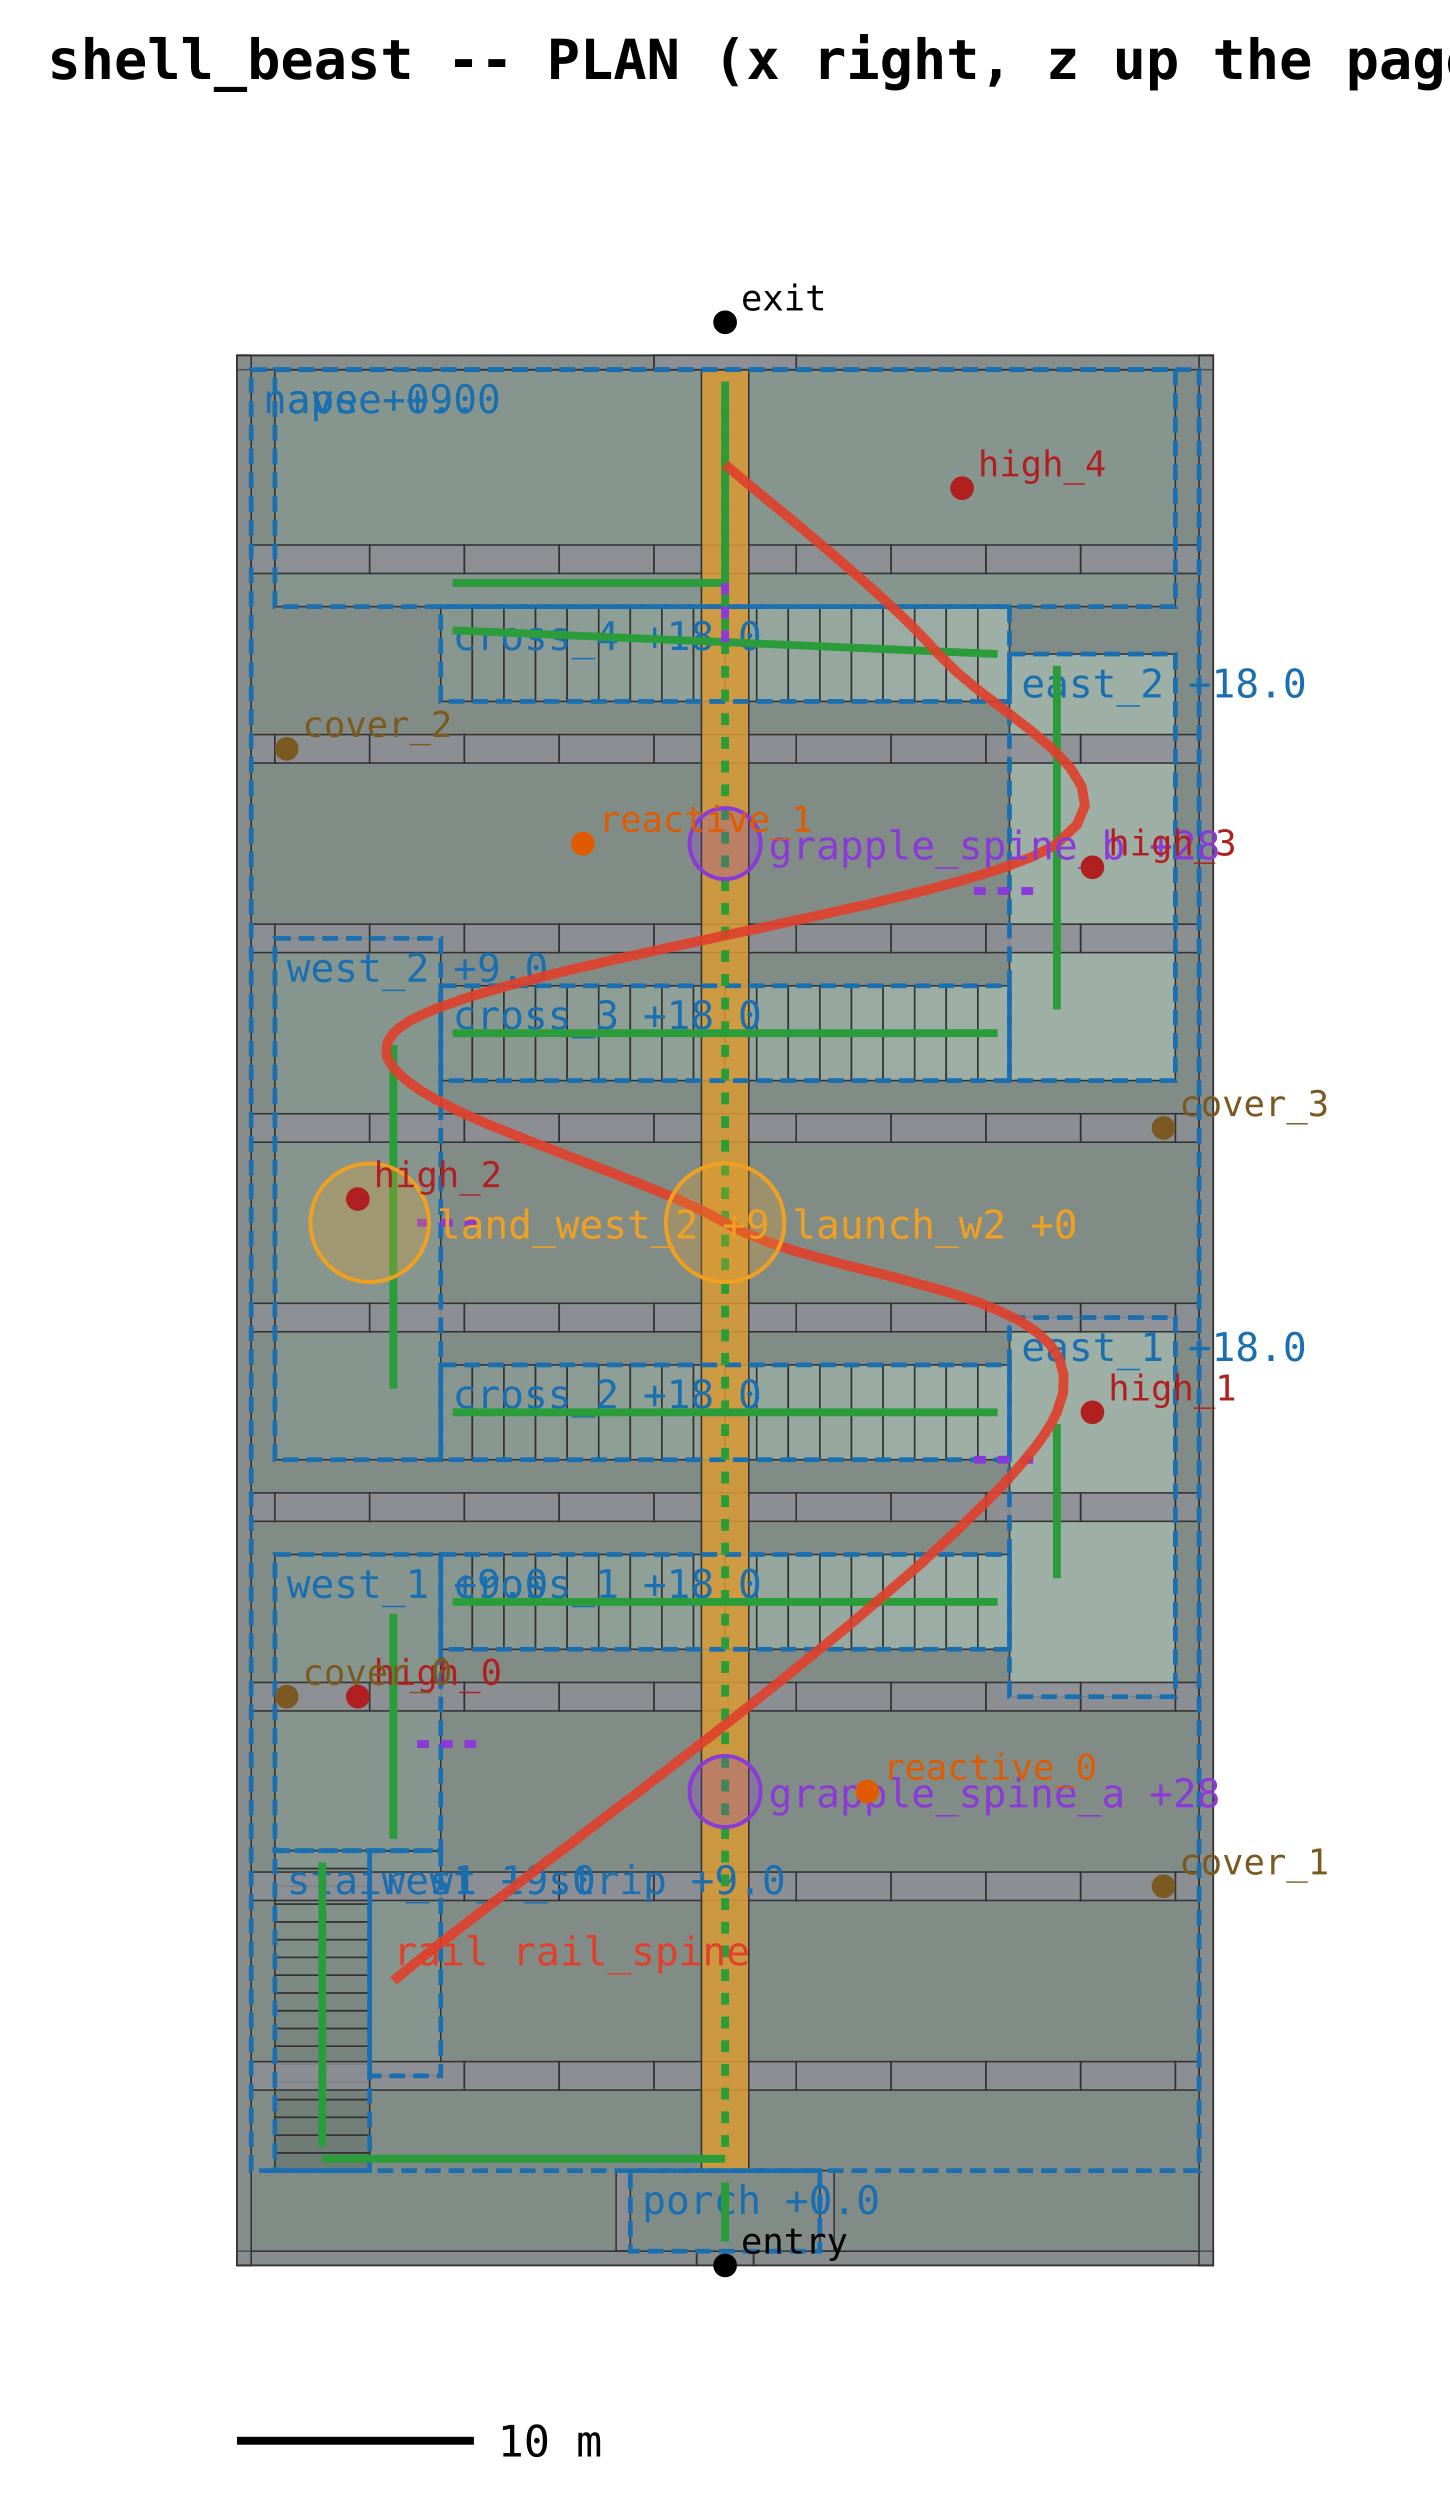
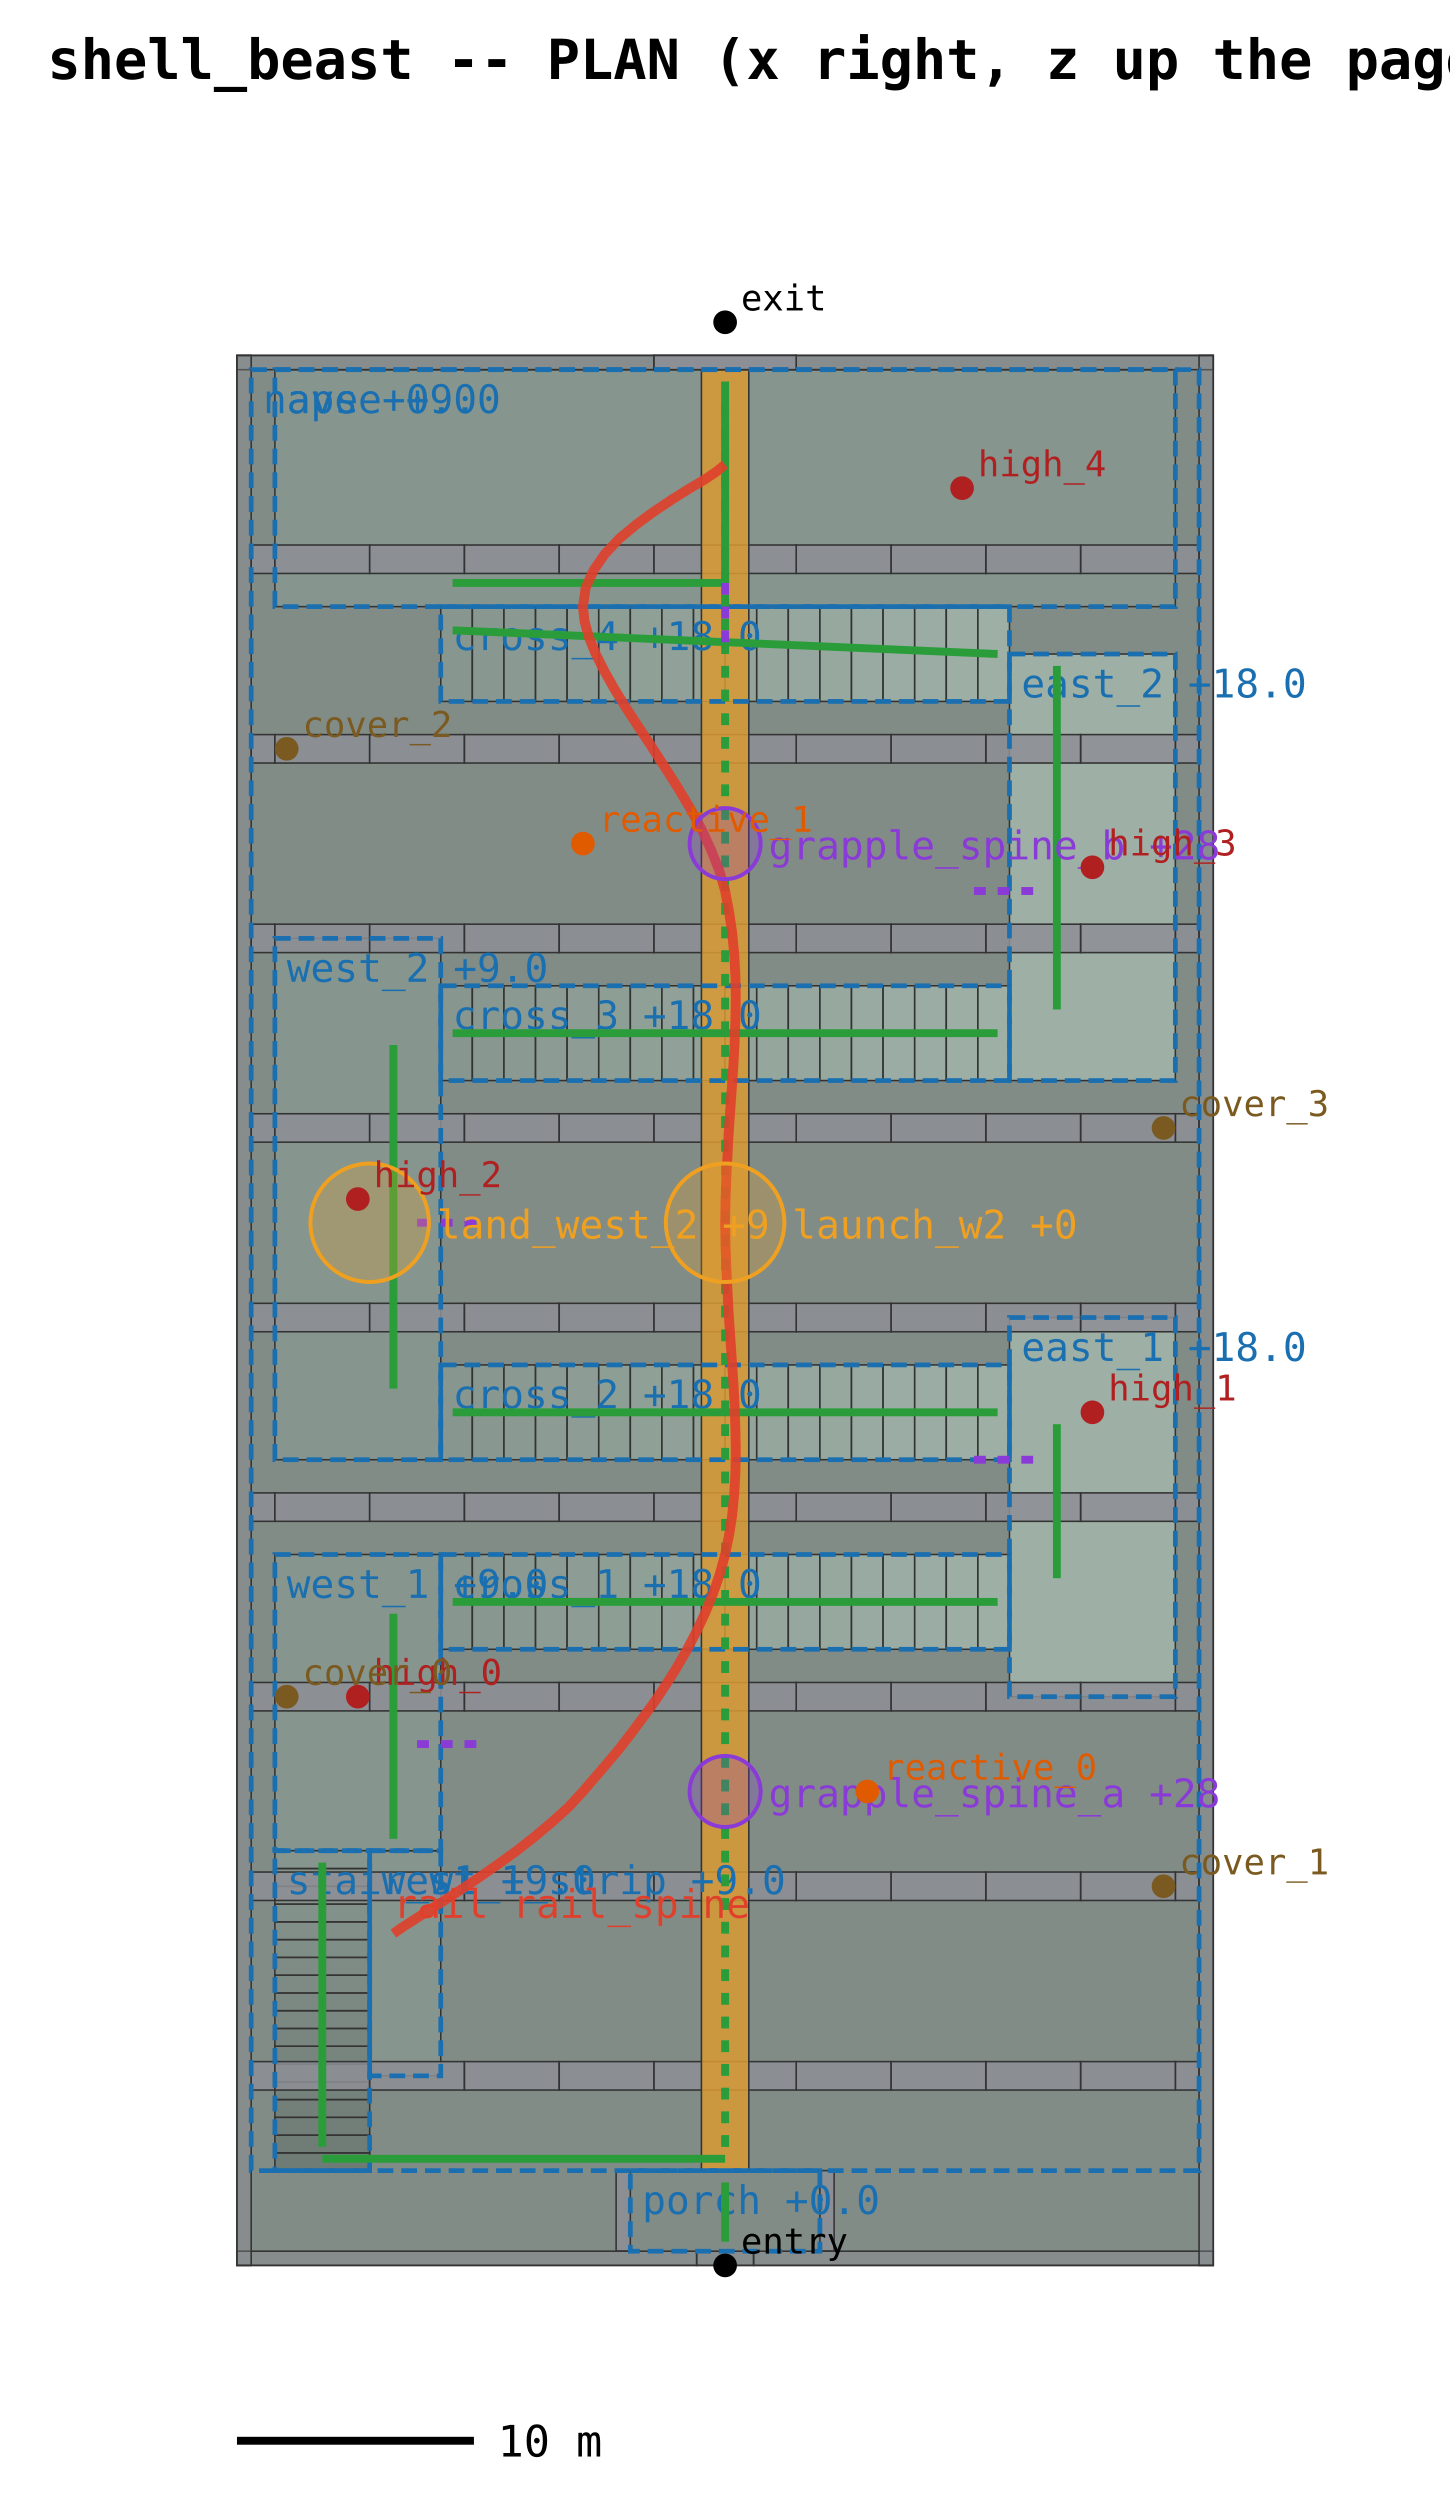
<svg xmlns="http://www.w3.org/2000/svg" width="367" height="633" viewBox="0 0 367 633" font-family="monospace" font-size="11">
  <rect width="100%%" height="100%%" fill="#f4f4f2" />
  <text x="12" y="20" font-size="14" font-weight="bold">shell_beast -- PLAN (x right, z up the page; entry at bottom)</text>
  <rect x="60.0" y="90.0" width="247.2" height="483.6" fill="#6c7872" fill-opacity="0.85" stroke="#333" stroke-width="0.4" />
  <rect x="69.6" y="545.1" width="24.0" height="4.5" fill="#6c7972" fill-opacity="0.85" stroke="#333" stroke-width="0.4" />
  <rect x="69.6" y="540.6" width="24.0" height="4.5" fill="#6e7b74" fill-opacity="0.85" stroke="#333" stroke-width="0.4" />
  <rect x="69.6" y="536.1" width="24.0" height="4.5" fill="#707d76" fill-opacity="0.85" stroke="#333" stroke-width="0.4" />
  <rect x="69.6" y="531.6" width="24.0" height="4.5" fill="#717e77" fill-opacity="0.85" stroke="#333" stroke-width="0.4" />
  <rect x="69.6" y="527.1" width="24.0" height="4.5" fill="#738079" fill-opacity="0.85" stroke="#333" stroke-width="0.4" />
  <rect x="69.6" y="522.6" width="24.0" height="4.5" fill="#75827b" fill-opacity="0.85" stroke="#333" stroke-width="0.4" />
  <rect x="69.6" y="518.1" width="24.0" height="4.5" fill="#76847d" fill-opacity="0.85" stroke="#333" stroke-width="0.4" />
  <rect x="156.0" y="549.6" width="3.6" height="20.4" fill="#8d9096" fill-opacity="0.85" stroke="#333" stroke-width="0.4" />
  <rect x="207.6" y="549.6" width="3.6" height="20.4" fill="#8d9096" fill-opacity="0.85" stroke="#333" stroke-width="0.4" />
  <rect x="69.6" y="513.6" width="24.0" height="4.5" fill="#77857e" fill-opacity="0.85" stroke="#333" stroke-width="0.4" />
  <rect x="69.6" y="509.1" width="24.0" height="4.5" fill="#798780" fill-opacity="0.85" stroke="#333" stroke-width="0.4" />
  <rect x="69.6" y="504.6" width="24.0" height="4.5" fill="#7b8982" fill-opacity="0.85" stroke="#333" stroke-width="0.4" />
  <rect x="69.6" y="500.1" width="24.0" height="4.5" fill="#7d8b84" fill-opacity="0.85" stroke="#333" stroke-width="0.4" />
  <rect x="69.6" y="495.6" width="24.0" height="4.5" fill="#7e8c85" fill-opacity="0.85" stroke="#333" stroke-width="0.4" />
  <rect x="69.6" y="491.1" width="24.0" height="4.5" fill="#7f8e86" fill-opacity="0.85" stroke="#333" stroke-width="0.4" />
  <rect x="69.6" y="486.6" width="24.0" height="4.5" fill="#819088" fill-opacity="0.85" stroke="#333" stroke-width="0.4" />
  <rect x="69.6" y="482.1" width="24.0" height="4.5" fill="#83928a" fill-opacity="0.85" stroke="#333" stroke-width="0.4" />
  <rect x="69.6" y="477.6" width="24.0" height="4.5" fill="#84938b" fill-opacity="0.85" stroke="#333" stroke-width="0.4" />
  <rect x="69.6" y="473.1" width="24.0" height="4.5" fill="#86958d" fill-opacity="0.85" stroke="#333" stroke-width="0.4" />
  <rect x="165.6" y="90.0" width="36.0" height="3.6" fill="#8d9096" fill-opacity="0.85" stroke="#333" stroke-width="0.4" />
  <rect x="93.6" y="468.6" width="18.0" height="57.0" fill="#87978f" fill-opacity="0.85" stroke="#333" stroke-width="0.4" />
  <rect x="69.6" y="393.6" width="42.0" height="75.0" fill="#87978f" fill-opacity="0.85" stroke="#333" stroke-width="0.4" />
  <rect x="69.6" y="237.6" width="42.0" height="132.0" fill="#87978f" fill-opacity="0.85" stroke="#333" stroke-width="0.4" />
  <rect x="69.6" y="93.6" width="228.0" height="60.0" fill="#87978f" fill-opacity="0.85" stroke="#333" stroke-width="0.4" />
  <rect x="69.6" y="468.6" width="24.0" height="4.5" fill="#87978f" fill-opacity="0.85" stroke="#333" stroke-width="0.4" />
  <rect x="111.6" y="393.6" width="8.0" height="24.0" fill="#889890" fill-opacity="0.85" stroke="#333" stroke-width="0.4" />
  <rect x="111.6" y="345.6" width="8.0" height="24.0" fill="#889890" fill-opacity="0.85" stroke="#333" stroke-width="0.4" />
  <rect x="111.6" y="249.6" width="8.0" height="24.0" fill="#889890" fill-opacity="0.85" stroke="#333" stroke-width="0.4" />
  <rect x="111.6" y="153.6" width="8.0" height="24.0" fill="#889890" fill-opacity="0.85" stroke="#333" stroke-width="0.4" />
  <rect x="119.6" y="393.6" width="8.0" height="24.0" fill="#8a9a92" fill-opacity="0.85" stroke="#333" stroke-width="0.4" />
  <rect x="119.6" y="345.6" width="8.0" height="24.0" fill="#8a9a92" fill-opacity="0.85" stroke="#333" stroke-width="0.4" />
  <rect x="119.6" y="249.6" width="8.0" height="24.0" fill="#8a9a92" fill-opacity="0.85" stroke="#333" stroke-width="0.4" />
  <rect x="119.6" y="153.6" width="8.0" height="24.0" fill="#8a9a92" fill-opacity="0.85" stroke="#333" stroke-width="0.4" />
  <rect x="127.6" y="393.6" width="8.0" height="24.0" fill="#8c9c94" fill-opacity="0.85" stroke="#333" stroke-width="0.4" />
  <rect x="127.6" y="345.6" width="8.0" height="24.0" fill="#8c9c94" fill-opacity="0.85" stroke="#333" stroke-width="0.4" />
  <rect x="127.6" y="249.6" width="8.0" height="24.0" fill="#8c9c94" fill-opacity="0.85" stroke="#333" stroke-width="0.4" />
  <rect x="127.6" y="153.6" width="8.0" height="24.0" fill="#8c9c94" fill-opacity="0.85" stroke="#333" stroke-width="0.4" />
  <rect x="135.6" y="393.6" width="8.0" height="24.0" fill="#8e9e96" fill-opacity="0.85" stroke="#333" stroke-width="0.4" />
  <rect x="135.6" y="345.6" width="8.0" height="24.0" fill="#8e9e96" fill-opacity="0.85" stroke="#333" stroke-width="0.4" />
  <rect x="135.6" y="249.6" width="8.0" height="24.0" fill="#8e9e96" fill-opacity="0.85" stroke="#333" stroke-width="0.4" />
  <rect x="135.6" y="153.6" width="8.0" height="24.0" fill="#8e9e96" fill-opacity="0.85" stroke="#333" stroke-width="0.4" />
  <rect x="143.6" y="393.6" width="8.0" height="24.0" fill="#8f9f97" fill-opacity="0.85" stroke="#333" stroke-width="0.4" />
  <rect x="143.6" y="345.6" width="8.0" height="24.0" fill="#8f9f97" fill-opacity="0.85" stroke="#333" stroke-width="0.4" />
  <rect x="143.6" y="249.6" width="8.0" height="24.0" fill="#8f9f97" fill-opacity="0.85" stroke="#333" stroke-width="0.4" />
  <rect x="143.6" y="153.6" width="8.0" height="24.0" fill="#8f9f97" fill-opacity="0.85" stroke="#333" stroke-width="0.4" />
  <rect x="151.6" y="393.6" width="8.0" height="24.0" fill="#90a198" fill-opacity="0.85" stroke="#333" stroke-width="0.4" />
  <rect x="151.6" y="345.6" width="8.0" height="24.0" fill="#90a198" fill-opacity="0.85" stroke="#333" stroke-width="0.4" />
  <rect x="151.6" y="249.6" width="8.0" height="24.0" fill="#90a198" fill-opacity="0.85" stroke="#333" stroke-width="0.4" />
  <rect x="151.6" y="153.6" width="8.0" height="24.0" fill="#90a198" fill-opacity="0.85" stroke="#333" stroke-width="0.4" />
  <rect x="159.6" y="393.6" width="8.0" height="24.0" fill="#92a39a" fill-opacity="0.85" stroke="#333" stroke-width="0.4" />
  <rect x="159.6" y="345.6" width="8.0" height="24.0" fill="#92a39a" fill-opacity="0.85" stroke="#333" stroke-width="0.4" />
  <rect x="159.6" y="249.6" width="8.0" height="24.0" fill="#92a39a" fill-opacity="0.85" stroke="#333" stroke-width="0.4" />
  <rect x="159.6" y="153.6" width="8.0" height="24.0" fill="#92a39a" fill-opacity="0.85" stroke="#333" stroke-width="0.4" />
  <rect x="167.6" y="393.6" width="8.0" height="24.0" fill="#94a59c" fill-opacity="0.85" stroke="#333" stroke-width="0.4" />
  <rect x="167.6" y="345.6" width="8.0" height="24.0" fill="#94a59c" fill-opacity="0.85" stroke="#333" stroke-width="0.4" />
  <rect x="167.6" y="249.6" width="8.0" height="24.0" fill="#94a59c" fill-opacity="0.85" stroke="#333" stroke-width="0.4" />
  <rect x="167.6" y="153.6" width="8.0" height="24.0" fill="#94a59c" fill-opacity="0.85" stroke="#333" stroke-width="0.4" />
  <rect x="175.6" y="393.6" width="8.0" height="24.0" fill="#95a69d" fill-opacity="0.85" stroke="#333" stroke-width="0.4" />
  <rect x="175.6" y="345.6" width="8.0" height="24.0" fill="#95a69d" fill-opacity="0.85" stroke="#333" stroke-width="0.4" />
  <rect x="175.6" y="249.6" width="8.0" height="24.0" fill="#95a69d" fill-opacity="0.85" stroke="#333" stroke-width="0.4" />
  <rect x="175.6" y="153.6" width="8.0" height="24.0" fill="#95a69d" fill-opacity="0.85" stroke="#333" stroke-width="0.4" />
  <rect x="183.6" y="393.6" width="8.0" height="24.0" fill="#97a89f" fill-opacity="0.85" stroke="#333" stroke-width="0.4" />
  <rect x="183.6" y="345.6" width="8.0" height="24.0" fill="#97a89f" fill-opacity="0.85" stroke="#333" stroke-width="0.4" />
  <rect x="183.6" y="249.6" width="8.0" height="24.0" fill="#97a89f" fill-opacity="0.85" stroke="#333" stroke-width="0.4" />
  <rect x="183.6" y="153.6" width="8.0" height="24.0" fill="#97a89f" fill-opacity="0.85" stroke="#333" stroke-width="0.4" />
  <rect x="191.6" y="393.6" width="8.0" height="24.0" fill="#99aaa1" fill-opacity="0.85" stroke="#333" stroke-width="0.4" />
  <rect x="191.6" y="345.6" width="8.0" height="24.0" fill="#99aaa1" fill-opacity="0.85" stroke="#333" stroke-width="0.4" />
  <rect x="191.6" y="249.6" width="8.0" height="24.0" fill="#99aaa1" fill-opacity="0.85" stroke="#333" stroke-width="0.4" />
  <rect x="191.6" y="153.6" width="8.0" height="24.0" fill="#99aaa1" fill-opacity="0.85" stroke="#333" stroke-width="0.4" />
  <rect x="199.6" y="393.6" width="8.0" height="24.0" fill="#9aaca3" fill-opacity="0.85" stroke="#333" stroke-width="0.4" />
  <rect x="199.6" y="345.6" width="8.0" height="24.0" fill="#9aaca3" fill-opacity="0.85" stroke="#333" stroke-width="0.4" />
  <rect x="199.6" y="249.6" width="8.0" height="24.0" fill="#9aaca3" fill-opacity="0.85" stroke="#333" stroke-width="0.4" />
  <rect x="199.6" y="153.6" width="8.0" height="24.0" fill="#9aaca3" fill-opacity="0.85" stroke="#333" stroke-width="0.4" />
  <rect x="207.6" y="393.6" width="8.0" height="24.0" fill="#9bada4" fill-opacity="0.85" stroke="#333" stroke-width="0.4" />
  <rect x="207.6" y="345.6" width="8.0" height="24.0" fill="#9bada4" fill-opacity="0.85" stroke="#333" stroke-width="0.4" />
  <rect x="207.6" y="249.6" width="8.0" height="24.0" fill="#9bada4" fill-opacity="0.85" stroke="#333" stroke-width="0.4" />
  <rect x="207.6" y="153.6" width="8.0" height="24.0" fill="#9bada4" fill-opacity="0.85" stroke="#333" stroke-width="0.4" />
  <rect x="215.6" y="393.6" width="8.0" height="24.0" fill="#9dafa6" fill-opacity="0.85" stroke="#333" stroke-width="0.4" />
  <rect x="215.6" y="345.6" width="8.0" height="24.0" fill="#9dafa6" fill-opacity="0.85" stroke="#333" stroke-width="0.4" />
  <rect x="215.6" y="249.6" width="8.0" height="24.0" fill="#9dafa6" fill-opacity="0.85" stroke="#333" stroke-width="0.4" />
  <rect x="215.6" y="153.6" width="8.0" height="24.0" fill="#9dafa6" fill-opacity="0.85" stroke="#333" stroke-width="0.4" />
  <rect x="223.6" y="393.6" width="8.0" height="24.0" fill="#9fb1a8" fill-opacity="0.85" stroke="#333" stroke-width="0.4" />
  <rect x="223.6" y="345.6" width="8.0" height="24.0" fill="#9fb1a8" fill-opacity="0.85" stroke="#333" stroke-width="0.4" />
  <rect x="223.6" y="249.6" width="8.0" height="24.0" fill="#9fb1a8" fill-opacity="0.85" stroke="#333" stroke-width="0.4" />
  <rect x="223.6" y="153.6" width="8.0" height="24.0" fill="#9fb1a8" fill-opacity="0.85" stroke="#333" stroke-width="0.4" />
  <rect x="231.6" y="393.6" width="8.0" height="24.0" fill="#a0b2a9" fill-opacity="0.85" stroke="#333" stroke-width="0.4" />
  <rect x="231.6" y="345.6" width="8.0" height="24.0" fill="#a0b2a9" fill-opacity="0.85" stroke="#333" stroke-width="0.4" />
  <rect x="231.6" y="249.6" width="8.0" height="24.0" fill="#a0b2a9" fill-opacity="0.85" stroke="#333" stroke-width="0.4" />
  <rect x="231.6" y="153.6" width="8.0" height="24.0" fill="#a0b2a9" fill-opacity="0.85" stroke="#333" stroke-width="0.4" />
  <rect x="239.6" y="393.6" width="8.0" height="24.0" fill="#a2b4ab" fill-opacity="0.85" stroke="#333" stroke-width="0.4" />
  <rect x="239.6" y="345.6" width="8.0" height="24.0" fill="#a2b4ab" fill-opacity="0.85" stroke="#333" stroke-width="0.4" />
  <rect x="239.6" y="249.6" width="8.0" height="24.0" fill="#a2b4ab" fill-opacity="0.85" stroke="#333" stroke-width="0.4" />
  <rect x="239.6" y="153.6" width="8.0" height="24.0" fill="#a2b4ab" fill-opacity="0.85" stroke="#333" stroke-width="0.4" />
  <rect x="255.6" y="333.6" width="42.0" height="96.0" fill="#a3b6ac" fill-opacity="0.85" stroke="#333" stroke-width="0.4" />
  <rect x="255.6" y="165.6" width="42.0" height="108.0" fill="#a3b6ac" fill-opacity="0.85" stroke="#333" stroke-width="0.4" />
  <rect x="247.6" y="393.6" width="8.0" height="24.0" fill="#a3b6ac" fill-opacity="0.85" stroke="#333" stroke-width="0.4" />
  <rect x="247.6" y="345.6" width="8.0" height="24.0" fill="#a3b6ac" fill-opacity="0.85" stroke="#333" stroke-width="0.4" />
  <rect x="247.6" y="249.6" width="8.0" height="24.0" fill="#a3b6ac" fill-opacity="0.85" stroke="#333" stroke-width="0.4" />
  <rect x="247.6" y="153.6" width="8.0" height="24.0" fill="#a3b6ac" fill-opacity="0.85" stroke="#333" stroke-width="0.4" />
  <rect x="63.6" y="522.0" width="6.0" height="7.2" fill="#8d9096" fill-opacity="0.85" stroke="#333" stroke-width="0.4" />
  <rect x="297.6" y="522.0" width="6.0" height="7.2" fill="#8d9096" fill-opacity="0.85" stroke="#333" stroke-width="0.4" />
  <rect x="63.6" y="474.0" width="6.0" height="7.2" fill="#8d9096" fill-opacity="0.85" stroke="#333" stroke-width="0.4" />
  <rect x="297.6" y="474.0" width="6.0" height="7.2" fill="#8d9096" fill-opacity="0.85" stroke="#333" stroke-width="0.4" />
  <rect x="63.6" y="426.0" width="6.0" height="7.2" fill="#8d9096" fill-opacity="0.85" stroke="#333" stroke-width="0.4" />
  <rect x="297.6" y="426.0" width="6.0" height="7.2" fill="#8d9096" fill-opacity="0.85" stroke="#333" stroke-width="0.4" />
  <rect x="63.6" y="378.0" width="6.0" height="7.2" fill="#8d9096" fill-opacity="0.85" stroke="#333" stroke-width="0.4" />
  <rect x="297.6" y="378.0" width="6.0" height="7.2" fill="#8d9096" fill-opacity="0.85" stroke="#333" stroke-width="0.4" />
  <rect x="63.6" y="330.0" width="6.0" height="7.2" fill="#8d9096" fill-opacity="0.85" stroke="#333" stroke-width="0.4" />
  <rect x="297.6" y="330.0" width="6.0" height="7.2" fill="#8d9096" fill-opacity="0.85" stroke="#333" stroke-width="0.4" />
  <rect x="63.6" y="282.0" width="6.0" height="7.2" fill="#8d9096" fill-opacity="0.85" stroke="#333" stroke-width="0.4" />
  <rect x="297.6" y="282.0" width="6.0" height="7.2" fill="#8d9096" fill-opacity="0.85" stroke="#333" stroke-width="0.4" />
  <rect x="63.6" y="234.0" width="6.0" height="7.2" fill="#8d9096" fill-opacity="0.85" stroke="#333" stroke-width="0.4" />
  <rect x="297.6" y="234.0" width="6.0" height="7.2" fill="#8d9096" fill-opacity="0.85" stroke="#333" stroke-width="0.4" />
  <rect x="63.6" y="186.0" width="6.0" height="7.2" fill="#8d9096" fill-opacity="0.85" stroke="#333" stroke-width="0.4" />
  <rect x="297.6" y="186.0" width="6.0" height="7.2" fill="#8d9096" fill-opacity="0.85" stroke="#333" stroke-width="0.4" />
  <rect x="63.6" y="138.0" width="6.0" height="7.2" fill="#8d9096" fill-opacity="0.85" stroke="#333" stroke-width="0.4" />
  <rect x="297.6" y="138.0" width="6.0" height="7.2" fill="#8d9096" fill-opacity="0.85" stroke="#333" stroke-width="0.4" />
  <rect x="69.6" y="522.0" width="24.0" height="7.2" fill="#8d9096" fill-opacity="0.85" stroke="#333" stroke-width="0.4" />
  <rect x="273.6" y="522.0" width="24.0" height="7.2" fill="#8d9096" fill-opacity="0.85" stroke="#333" stroke-width="0.4" />
  <rect x="69.6" y="474.0" width="24.0" height="7.2" fill="#8d9096" fill-opacity="0.85" stroke="#333" stroke-width="0.4" />
  <rect x="273.6" y="474.0" width="24.0" height="7.2" fill="#8d9096" fill-opacity="0.85" stroke="#333" stroke-width="0.4" />
  <rect x="69.6" y="426.0" width="24.0" height="7.2" fill="#8d9096" fill-opacity="0.85" stroke="#333" stroke-width="0.4" />
  <rect x="273.6" y="426.0" width="24.0" height="7.2" fill="#8d9096" fill-opacity="0.85" stroke="#333" stroke-width="0.4" />
  <rect x="69.6" y="378.0" width="24.0" height="7.2" fill="#8d9096" fill-opacity="0.85" stroke="#333" stroke-width="0.4" />
  <rect x="273.6" y="378.0" width="24.0" height="7.2" fill="#8d9096" fill-opacity="0.85" stroke="#333" stroke-width="0.4" />
  <rect x="69.6" y="330.0" width="24.0" height="7.2" fill="#8d9096" fill-opacity="0.85" stroke="#333" stroke-width="0.4" />
  <rect x="273.6" y="330.0" width="24.0" height="7.2" fill="#8d9096" fill-opacity="0.85" stroke="#333" stroke-width="0.4" />
  <rect x="69.6" y="282.0" width="24.0" height="7.2" fill="#8d9096" fill-opacity="0.85" stroke="#333" stroke-width="0.4" />
  <rect x="273.6" y="282.0" width="24.0" height="7.2" fill="#8d9096" fill-opacity="0.85" stroke="#333" stroke-width="0.4" />
  <rect x="69.6" y="234.0" width="24.0" height="7.2" fill="#8d9096" fill-opacity="0.85" stroke="#333" stroke-width="0.4" />
  <rect x="273.6" y="234.0" width="24.0" height="7.2" fill="#8d9096" fill-opacity="0.85" stroke="#333" stroke-width="0.4" />
  <rect x="69.6" y="186.0" width="24.0" height="7.2" fill="#8d9096" fill-opacity="0.85" stroke="#333" stroke-width="0.4" />
  <rect x="273.6" y="186.0" width="24.0" height="7.2" fill="#8d9096" fill-opacity="0.85" stroke="#333" stroke-width="0.4" />
  <rect x="69.6" y="138.0" width="24.0" height="7.2" fill="#8d9096" fill-opacity="0.85" stroke="#333" stroke-width="0.4" />
  <rect x="273.6" y="138.0" width="24.0" height="7.2" fill="#8d9096" fill-opacity="0.85" stroke="#333" stroke-width="0.4" />
  <rect x="93.6" y="522.0" width="24.0" height="7.2" fill="#8d9096" fill-opacity="0.85" stroke="#333" stroke-width="0.4" />
  <rect x="249.6" y="522.0" width="24.0" height="7.2" fill="#8d9096" fill-opacity="0.85" stroke="#333" stroke-width="0.4" />
  <rect x="93.6" y="474.0" width="24.0" height="7.2" fill="#8d9096" fill-opacity="0.85" stroke="#333" stroke-width="0.4" />
  <rect x="249.6" y="474.0" width="24.0" height="7.2" fill="#8d9096" fill-opacity="0.85" stroke="#333" stroke-width="0.4" />
  <rect x="93.6" y="426.0" width="24.0" height="7.2" fill="#8d9096" fill-opacity="0.85" stroke="#333" stroke-width="0.4" />
  <rect x="249.6" y="426.0" width="24.0" height="7.2" fill="#8d9096" fill-opacity="0.85" stroke="#333" stroke-width="0.4" />
  <rect x="93.6" y="378.0" width="24.0" height="7.2" fill="#8d9096" fill-opacity="0.85" stroke="#333" stroke-width="0.4" />
  <rect x="249.6" y="378.0" width="24.0" height="7.2" fill="#8d9096" fill-opacity="0.85" stroke="#333" stroke-width="0.4" />
  <rect x="93.6" y="330.0" width="24.0" height="7.2" fill="#8d9096" fill-opacity="0.85" stroke="#333" stroke-width="0.4" />
  <rect x="249.6" y="330.0" width="24.0" height="7.2" fill="#8d9096" fill-opacity="0.85" stroke="#333" stroke-width="0.4" />
  <rect x="93.6" y="282.0" width="24.0" height="7.2" fill="#8d9096" fill-opacity="0.85" stroke="#333" stroke-width="0.4" />
  <rect x="249.6" y="282.0" width="24.0" height="7.2" fill="#8d9096" fill-opacity="0.85" stroke="#333" stroke-width="0.4" />
  <rect x="93.6" y="234.0" width="24.0" height="7.2" fill="#8d9096" fill-opacity="0.85" stroke="#333" stroke-width="0.4" />
  <rect x="249.6" y="234.0" width="24.0" height="7.2" fill="#8d9096" fill-opacity="0.85" stroke="#333" stroke-width="0.4" />
  <rect x="93.6" y="186.0" width="24.0" height="7.2" fill="#8d9096" fill-opacity="0.85" stroke="#333" stroke-width="0.4" />
  <rect x="249.6" y="186.0" width="24.0" height="7.2" fill="#8d9096" fill-opacity="0.85" stroke="#333" stroke-width="0.4" />
  <rect x="93.6" y="138.0" width="24.0" height="7.2" fill="#8d9096" fill-opacity="0.85" stroke="#333" stroke-width="0.4" />
  <rect x="249.6" y="138.0" width="24.0" height="7.2" fill="#8d9096" fill-opacity="0.85" stroke="#333" stroke-width="0.4" />
  <rect x="117.6" y="522.0" width="24.0" height="7.2" fill="#8d9096" fill-opacity="0.85" stroke="#333" stroke-width="0.4" />
  <rect x="225.6" y="522.0" width="24.0" height="7.2" fill="#8d9096" fill-opacity="0.85" stroke="#333" stroke-width="0.4" />
  <rect x="117.6" y="474.0" width="24.0" height="7.2" fill="#8d9096" fill-opacity="0.85" stroke="#333" stroke-width="0.4" />
  <rect x="225.6" y="474.0" width="24.0" height="7.2" fill="#8d9096" fill-opacity="0.85" stroke="#333" stroke-width="0.4" />
  <rect x="117.6" y="426.0" width="24.0" height="7.2" fill="#8d9096" fill-opacity="0.85" stroke="#333" stroke-width="0.4" />
  <rect x="225.6" y="426.0" width="24.0" height="7.2" fill="#8d9096" fill-opacity="0.85" stroke="#333" stroke-width="0.4" />
  <rect x="117.6" y="378.0" width="24.0" height="7.2" fill="#8d9096" fill-opacity="0.85" stroke="#333" stroke-width="0.4" />
  <rect x="225.6" y="378.0" width="24.0" height="7.2" fill="#8d9096" fill-opacity="0.85" stroke="#333" stroke-width="0.4" />
  <rect x="117.6" y="330.0" width="24.0" height="7.2" fill="#8d9096" fill-opacity="0.85" stroke="#333" stroke-width="0.4" />
  <rect x="225.6" y="330.0" width="24.0" height="7.2" fill="#8d9096" fill-opacity="0.85" stroke="#333" stroke-width="0.4" />
  <rect x="117.6" y="282.0" width="24.0" height="7.2" fill="#8d9096" fill-opacity="0.85" stroke="#333" stroke-width="0.4" />
  <rect x="225.6" y="282.0" width="24.0" height="7.2" fill="#8d9096" fill-opacity="0.85" stroke="#333" stroke-width="0.4" />
  <rect x="117.6" y="234.0" width="24.0" height="7.2" fill="#8d9096" fill-opacity="0.85" stroke="#333" stroke-width="0.4" />
  <rect x="225.6" y="234.0" width="24.0" height="7.2" fill="#8d9096" fill-opacity="0.85" stroke="#333" stroke-width="0.4" />
  <rect x="117.6" y="186.0" width="24.0" height="7.2" fill="#8d9096" fill-opacity="0.85" stroke="#333" stroke-width="0.4" />
  <rect x="225.6" y="186.0" width="24.0" height="7.2" fill="#8d9096" fill-opacity="0.85" stroke="#333" stroke-width="0.4" />
  <rect x="117.6" y="138.0" width="24.0" height="7.2" fill="#8d9096" fill-opacity="0.85" stroke="#333" stroke-width="0.4" />
  <rect x="225.6" y="138.0" width="24.0" height="7.2" fill="#8d9096" fill-opacity="0.85" stroke="#333" stroke-width="0.4" />
  <rect x="141.6" y="522.0" width="24.0" height="7.2" fill="#8d9096" fill-opacity="0.85" stroke="#333" stroke-width="0.4" />
  <rect x="201.6" y="522.0" width="24.0" height="7.2" fill="#8d9096" fill-opacity="0.85" stroke="#333" stroke-width="0.4" />
  <rect x="141.6" y="474.0" width="24.0" height="7.2" fill="#8d9096" fill-opacity="0.85" stroke="#333" stroke-width="0.4" />
  <rect x="201.6" y="474.0" width="24.0" height="7.2" fill="#8d9096" fill-opacity="0.85" stroke="#333" stroke-width="0.4" />
  <rect x="141.6" y="426.0" width="24.0" height="7.2" fill="#8d9096" fill-opacity="0.85" stroke="#333" stroke-width="0.4" />
  <rect x="201.6" y="426.0" width="24.0" height="7.2" fill="#8d9096" fill-opacity="0.85" stroke="#333" stroke-width="0.4" />
  <rect x="141.6" y="378.0" width="24.0" height="7.2" fill="#8d9096" fill-opacity="0.85" stroke="#333" stroke-width="0.4" />
  <rect x="201.6" y="378.0" width="24.0" height="7.2" fill="#8d9096" fill-opacity="0.85" stroke="#333" stroke-width="0.4" />
  <rect x="141.6" y="330.0" width="24.0" height="7.2" fill="#8d9096" fill-opacity="0.85" stroke="#333" stroke-width="0.4" />
  <rect x="201.6" y="330.0" width="24.0" height="7.2" fill="#8d9096" fill-opacity="0.85" stroke="#333" stroke-width="0.4" />
  <rect x="141.6" y="282.0" width="24.0" height="7.2" fill="#8d9096" fill-opacity="0.85" stroke="#333" stroke-width="0.4" />
  <rect x="201.6" y="282.0" width="24.0" height="7.2" fill="#8d9096" fill-opacity="0.85" stroke="#333" stroke-width="0.4" />
  <rect x="141.6" y="234.0" width="24.0" height="7.2" fill="#8d9096" fill-opacity="0.85" stroke="#333" stroke-width="0.4" />
  <rect x="201.6" y="234.0" width="24.0" height="7.2" fill="#8d9096" fill-opacity="0.85" stroke="#333" stroke-width="0.4" />
  <rect x="141.6" y="186.0" width="24.0" height="7.2" fill="#8d9096" fill-opacity="0.85" stroke="#333" stroke-width="0.4" />
  <rect x="201.6" y="186.0" width="24.0" height="7.2" fill="#8d9096" fill-opacity="0.85" stroke="#333" stroke-width="0.4" />
  <rect x="141.6" y="138.0" width="24.0" height="7.2" fill="#8d9096" fill-opacity="0.85" stroke="#333" stroke-width="0.4" />
  <rect x="201.6" y="138.0" width="24.0" height="7.2" fill="#8d9096" fill-opacity="0.85" stroke="#333" stroke-width="0.4" />
  <rect x="165.6" y="522.0" width="36.0" height="7.2" fill="#8d9096" fill-opacity="0.85" stroke="#333" stroke-width="0.4" />
  <rect x="165.6" y="474.0" width="36.0" height="7.2" fill="#8d9096" fill-opacity="0.85" stroke="#333" stroke-width="0.4" />
  <rect x="165.6" y="426.0" width="36.0" height="7.2" fill="#8d9096" fill-opacity="0.85" stroke="#333" stroke-width="0.4" />
  <rect x="165.6" y="378.0" width="36.0" height="7.2" fill="#8d9096" fill-opacity="0.85" stroke="#333" stroke-width="0.4" />
  <rect x="165.6" y="330.0" width="36.0" height="7.2" fill="#8d9096" fill-opacity="0.85" stroke="#333" stroke-width="0.4" />
  <rect x="165.6" y="282.0" width="36.0" height="7.2" fill="#8d9096" fill-opacity="0.85" stroke="#333" stroke-width="0.4" />
  <rect x="165.6" y="234.0" width="36.0" height="7.2" fill="#8d9096" fill-opacity="0.85" stroke="#333" stroke-width="0.4" />
  <rect x="165.6" y="186.0" width="36.0" height="7.2" fill="#8d9096" fill-opacity="0.85" stroke="#333" stroke-width="0.4" />
  <rect x="165.6" y="138.0" width="36.0" height="7.2" fill="#8d9096" fill-opacity="0.85" stroke="#333" stroke-width="0.4" />
  <rect x="177.6" y="93.6" width="12.0" height="456.0" fill="#d99a33" fill-opacity="0.85" stroke="#333" stroke-width="0.4" />
  <rect x="60.0" y="570.0" width="116.4" height="3.6" fill="#8d9096" fill-opacity="0.35" stroke="#333" stroke-width="0.4" />
  <rect x="190.8" y="570.0" width="116.4" height="3.6" fill="#8d9096" fill-opacity="0.35" stroke="#333" stroke-width="0.4" />
  <rect x="176.4" y="570.0" width="14.4" height="3.6" fill="#8d9096" fill-opacity="0.35" stroke="#333" stroke-width="0.4" />
  <rect x="60.0" y="90.0" width="105.6" height="3.6" fill="#8d9096" fill-opacity="0.35" stroke="#333" stroke-width="0.4" />
  <rect x="201.6" y="90.0" width="105.6" height="3.6" fill="#8d9096" fill-opacity="0.35" stroke="#333" stroke-width="0.4" />
  <rect x="165.6" y="90.0" width="36.0" height="3.6" fill="#8d9096" fill-opacity="0.85" stroke="#333" stroke-width="0.4" />
  <rect x="60.0" y="90.0" width="3.6" height="483.6" fill="#8d9096" fill-opacity="0.35" stroke="#333" stroke-width="0.4" />
  <rect x="303.6" y="90.0" width="3.6" height="483.6" fill="#8d9096" fill-opacity="0.35" stroke="#333" stroke-width="0.4" />
  <rect x="159.6" y="549.6" width="48.0" height="20.4" fill="none" stroke="#1a6fb0" stroke-width="1.2" stroke-dasharray="4 2" />
  <text x="162.6" y="560.6" fill="#1a6fb0" font-size="10">porch +0.0</text>
  <rect x="63.6" y="93.6" width="240.0" height="456.0" fill="none" stroke="#1a6fb0" stroke-width="1.2" stroke-dasharray="4 2" />
  <text x="66.6" y="104.6" fill="#1a6fb0" font-size="10">nave +0.0</text>
  <rect x="93.6" y="468.6" width="18.0" height="57.0" fill="none" stroke="#1a6fb0" stroke-width="1.2" stroke-dasharray="4 2" />
  <text x="96.6" y="479.6" fill="#1a6fb0" font-size="10">west_1_strip +9.0</text>
  <rect x="69.6" y="393.6" width="42.0" height="75.0" fill="none" stroke="#1a6fb0" stroke-width="1.2" stroke-dasharray="4 2" />
  <text x="72.6" y="404.6" fill="#1a6fb0" font-size="10">west_1 +9.0</text>
  <rect x="255.6" y="333.6" width="42.0" height="96.0" fill="none" stroke="#1a6fb0" stroke-width="1.2" stroke-dasharray="4 2" />
  <text x="258.6" y="344.6" fill="#1a6fb0" font-size="10">east_1 +18.0</text>
  <rect x="69.6" y="237.6" width="42.0" height="132.0" fill="none" stroke="#1a6fb0" stroke-width="1.2" stroke-dasharray="4 2" />
  <text x="72.6" y="248.6" fill="#1a6fb0" font-size="10">west_2 +9.0</text>
  <rect x="255.6" y="165.6" width="42.0" height="108.0" fill="none" stroke="#1a6fb0" stroke-width="1.2" stroke-dasharray="4 2" />
  <text x="258.6" y="176.6" fill="#1a6fb0" font-size="10">east_2 +18.0</text>
  <rect x="69.6" y="93.6" width="228.0" height="60.0" fill="none" stroke="#1a6fb0" stroke-width="1.2" stroke-dasharray="4 2" />
  <text x="72.6" y="104.6" fill="#1a6fb0" font-size="10">apse +9.0</text>
  <rect x="69.6" y="468.6" width="24.0" height="81.0" fill="none" stroke="#1a6fb0" stroke-width="1.2" stroke-dasharray="4 2" />
  <text x="72.6" y="479.6" fill="#1a6fb0" font-size="10">stair_w1 +9.0</text>
  <rect x="111.6" y="393.6" width="144.0" height="24.0" fill="none" stroke="#1a6fb0" stroke-width="1.2" stroke-dasharray="4 2" />
  <text x="114.6" y="404.6" fill="#1a6fb0" font-size="10">cross_1 +18.0</text>
  <rect x="111.6" y="345.6" width="144.0" height="24.0" fill="none" stroke="#1a6fb0" stroke-width="1.2" stroke-dasharray="4 2" />
  <text x="114.6" y="356.6" fill="#1a6fb0" font-size="10">cross_2 +18.0</text>
  <rect x="111.6" y="249.6" width="144.0" height="24.0" fill="none" stroke="#1a6fb0" stroke-width="1.2" stroke-dasharray="4 2" />
  <text x="114.6" y="260.6" fill="#1a6fb0" font-size="10">cross_3 +18.0</text>
  <rect x="111.6" y="153.6" width="144.0" height="24.0" fill="none" stroke="#1a6fb0" stroke-width="1.2" stroke-dasharray="4 2" />
  <text x="114.6" y="164.6" fill="#1a6fb0" font-size="10">cross_4 +18.0</text>
  <line x1="183.6" y1="567.6" x2="183.6" y2="552.6" stroke="#2a9d3a" stroke-width="2" />
  <line x1="183.6" y1="546.6" x2="81.6" y2="546.6" stroke="#2a9d3a" stroke-width="2" />
  <line x1="81.6" y1="543.6" x2="81.6" y2="471.6" stroke="#2a9d3a" stroke-width="2" />
  <line x1="99.6" y1="465.6" x2="99.6" y2="408.6" stroke="#2a9d3a" stroke-width="2" />
  <line x1="114.6" y1="405.6" x2="252.6" y2="405.6" stroke="#2a9d3a" stroke-width="2" />
  <line x1="267.6" y1="399.6" x2="267.6" y2="360.6" stroke="#2a9d3a" stroke-width="2" />
  <line x1="252.6" y1="357.6" x2="114.6" y2="357.6" stroke="#2a9d3a" stroke-width="2" />
  <line x1="99.6" y1="351.6" x2="99.6" y2="264.6" stroke="#2a9d3a" stroke-width="2" />
  <line x1="114.6" y1="261.6" x2="252.6" y2="261.6" stroke="#2a9d3a" stroke-width="2" />
  <line x1="267.6" y1="255.6" x2="267.6" y2="168.6" stroke="#2a9d3a" stroke-width="2" />
  <line x1="252.6" y1="165.6" x2="114.6" y2="159.6" stroke="#2a9d3a" stroke-width="2" />
  <line x1="114.6" y1="147.6" x2="183.6" y2="147.6" stroke="#2a9d3a" stroke-width="2" />
  <line x1="183.6" y1="147.6" x2="183.6" y2="96.6" stroke="#2a9d3a" stroke-width="2" />
  <line x1="183.6" y1="543.6" x2="183.6" y2="381.6" stroke="#2a9d3a" stroke-width="2" stroke-dasharray="3 3" />
  <line x1="183.6" y1="381.6" x2="183.6" y2="213.6" stroke="#2a9d3a" stroke-width="2" stroke-dasharray="3 3" />
  <line x1="183.6" y1="213.6" x2="183.6" y2="99.6" stroke="#2a9d3a" stroke-width="2" stroke-dasharray="3 3" />
  <line x1="105.6" y1="441.6" x2="123.6" y2="441.6" stroke="#8a3ad6" stroke-width="2" stroke-dasharray="3 3" />
  <line x1="261.6" y1="369.6" x2="243.6" y2="369.6" stroke="#8a3ad6" stroke-width="2" stroke-dasharray="3 3" />
  <line x1="105.6" y1="309.6" x2="123.6" y2="309.6" stroke="#8a3ad6" stroke-width="2" stroke-dasharray="3 3" />
  <line x1="261.6" y1="225.6" x2="243.6" y2="225.6" stroke="#8a3ad6" stroke-width="2" stroke-dasharray="3 3" />
  <line x1="183.6" y1="147.6" x2="183.6" y2="165.6" stroke="#8a3ad6" stroke-width="2" stroke-dasharray="3 3" />
-   <polyline points="99.6,501.6 102.0,499.6 104.8,497.3 108.0,494.8 111.5,492.0 115.3,489.1 119.4,485.9 123.7,482.6 128.4,479.1 133.2,475.4 138.2,471.5 143.5,467.6 148.8,463.5 154.3,459.3 160.0,455.0 165.7,450.6 171.4,446.2 177.2,441.7 183.0,437.2 188.9,432.6 194.6,428.0 200.4,423.4 206.0,418.8 211.6,414.3 217.0,409.8 222.3,405.3 227.4,400.9 232.4,396.6 237.1,392.3 241.6,388.2 245.8,384.1 249.8,380.2 253.4,376.5 256.7,372.9 259.7,369.4 262.3,366.2 264.5,363.1 266.3,360.2 267.6,357.6 269.2,352.6 269.3,348.1 268.2,344.0 265.9,340.5 262.5,337.3 258.3,334.5 253.2,332.0 247.6,329.7 241.4,327.6 234.8,325.7 227.9,323.8 220.9,322.0 214.0,320.3 207.1,318.4 200.5,316.5 194.3,314.4 188.6,312.1 183.6,309.6 179.7,307.5 175.4,305.4 170.8,303.3 165.8,301.3 160.7,299.2 155.3,297.1 149.9,295.0 144.4,292.9 139.0,290.8 133.6,288.7 128.4,286.6 123.4,284.6 118.6,282.5 114.2,280.4 110.2,278.3 106.6,276.2 103.6,274.1 101.1,272.0 99.3,269.9 98.1,267.9 97.8,265.8 98.2,263.7 99.6,261.6 101.3,260.1 103.7,258.5 106.7,257.0 110.4,255.4 114.6,253.9 119.2,252.3 124.4,250.8 129.9,249.2 135.9,247.7 142.1,246.1 148.6,244.6 155.4,243.0 162.3,241.5 169.4,239.9 176.6,238.4 183.8,236.8 191.1,235.3 198.3,233.7 205.4,232.2 212.4,230.6 219.2,229.1 225.8,227.5 232.1,226.0 238.1,224.4 243.7,222.9 249.0,221.3 253.8,219.8 258.1,218.2 261.9,216.7 265.0,215.1 267.6,213.6 272.7,208.8 274.7,204.0 273.9,199.2 271.0,194.4 266.5,189.6 260.8,184.8 254.6,180.0 248.3,175.2 242.5,170.4 237.6,165.6 234.6,162.3 231.2,158.8 227.5,155.2 223.5,151.5 219.4,147.8 215.1,144.1 210.9,140.4 206.6,136.8 202.5,133.3 198.5,130.0 194.8,127.0 191.3,124.1 188.3,121.6 185.7,119.4 183.6,117.6" fill="none" stroke="#e0402b" stroke-width="2.5" stroke-opacity="0.9" />
-   <text x="99.6" y="497.6" fill="#e0402b" font-size="10">rail rail_spine</text>
+   <polyline points="99.6,489.6 102.0,487.9 105.0,486.0 108.5,483.7 112.5,481.2 116.8,478.4 121.4,475.3 126.0,472.1 130.7,468.7 135.3,465.1 139.7,461.4 143.9,457.6 147.6,453.6 150.6,450.1 153.7,446.5 156.8,442.8 159.8,438.9 162.8,434.9 165.8,430.8 168.6,426.6 171.3,422.3 173.9,417.8 176.3,413.2 178.5,408.5 180.5,403.6 182.2,398.7 183.6,393.6 184.6,388.7 185.4,383.6 185.9,378.3 186.2,372.9 186.3,367.4 186.2,361.7 186.0,356.0 185.7,350.2 185.3,344.4 184.9,338.5 184.5,332.6 184.2,326.8 183.9,321.0 183.7,315.2 183.6,309.6 183.7,304.0 183.9,298.3 184.2,292.6 184.5,286.9 184.9,281.2 185.3,275.4 185.7,269.7 186.0,264.0 186.2,258.3 186.3,252.7 186.2,247.1 185.9,241.6 185.4,236.2 184.6,230.9 183.6,225.6 182.1,220.4 180.0,215.1 177.6,209.9 174.7,204.6 171.6,199.4 168.3,194.2 165.0,189.1 161.7,184.1 158.5,179.2 155.6,174.5 153.0,169.9 150.8,165.5 149.1,161.3 148.0,157.3 147.6,153.6 148.3,148.8 150.3,144.4 153.2,140.2 156.9,136.3 161.1,132.8 165.6,129.5 170.1,126.5 174.4,123.8 178.3,121.5 181.4,119.4 183.6,117.6" fill="none" stroke="#e0402b" stroke-width="2.5" stroke-opacity="0.9" />
+   <text x="99.6" y="485.6" fill="#e0402b" font-size="10">rail rail_spine</text>
  <circle cx="183.6" cy="309.6" r="15.0" fill="#f0a020" fill-opacity="0.25" stroke="#f0a020" />
  <text x="200.6" y="313.6" fill="#f0a020" font-size="10">launch_w2 +0</text>
  <circle cx="93.6" cy="309.6" r="15.0" fill="#f0a020" fill-opacity="0.25" stroke="#f0a020" />
  <text x="110.6" y="313.6" fill="#f0a020" font-size="10">land_west_2 +9</text>
  <circle cx="183.6" cy="453.6" r="9.0" fill="#8a3ad6" fill-opacity="0.25" stroke="#8a3ad6" />
  <text x="194.6" y="457.6" fill="#8a3ad6" font-size="10">grapple_spine_a +28</text>
  <circle cx="183.6" cy="213.6" r="9.0" fill="#8a3ad6" fill-opacity="0.25" stroke="#8a3ad6" />
  <text x="194.6" y="217.6" fill="#8a3ad6" font-size="10">grapple_spine_b +28</text>
  <circle cx="183.6" cy="573.6" r="3" fill="#000" />
  <text x="187.6" y="570.6" font-size="9" fill="#000">entry</text>
  <circle cx="183.6" cy="81.6" r="3" fill="#000" />
  <text x="187.6" y="78.6" font-size="9" fill="#000">exit</text>
  <circle cx="90.6" cy="429.6" r="3" fill="#b02020" />
  <text x="94.6" y="426.6" font-size="9" fill="#b02020">high_0</text>
  <circle cx="276.6" cy="357.6" r="3" fill="#b02020" />
  <text x="280.6" y="354.6" font-size="9" fill="#b02020">high_1</text>
  <circle cx="90.6" cy="303.6" r="3" fill="#b02020" />
  <text x="94.6" y="300.6" font-size="9" fill="#b02020">high_2</text>
  <circle cx="276.6" cy="219.6" r="3" fill="#b02020" />
  <text x="280.6" y="216.6" font-size="9" fill="#b02020">high_3</text>
  <circle cx="243.6" cy="123.6" r="3" fill="#b02020" />
  <text x="247.6" y="120.6" font-size="9" fill="#b02020">high_4</text>
  <circle cx="72.6" cy="429.6" r="3" fill="#7a5a20" />
  <text x="76.6" y="426.6" font-size="9" fill="#7a5a20">cover_0</text>
  <circle cx="294.6" cy="477.6" r="3" fill="#7a5a20" />
  <text x="298.6" y="474.6" font-size="9" fill="#7a5a20">cover_1</text>
  <circle cx="72.6" cy="189.6" r="3" fill="#7a5a20" />
  <text x="76.6" y="186.6" font-size="9" fill="#7a5a20">cover_2</text>
  <circle cx="294.6" cy="285.6" r="3" fill="#7a5a20" />
  <text x="298.6" y="282.6" font-size="9" fill="#7a5a20">cover_3</text>
  <circle cx="219.6" cy="453.6" r="3" fill="#e05a00" />
  <text x="223.6" y="450.6" font-size="9" fill="#e05a00">reactive_0</text>
  <circle cx="147.6" cy="213.6" r="3" fill="#e05a00" />
  <text x="151.6" y="210.6" font-size="9" fill="#e05a00">reactive_1</text>
  <line x1="60" y1="618" x2="120.0" y2="618" stroke="#000" stroke-width="2" />
  <text x="126" y="622">10 m</text>
</svg>
